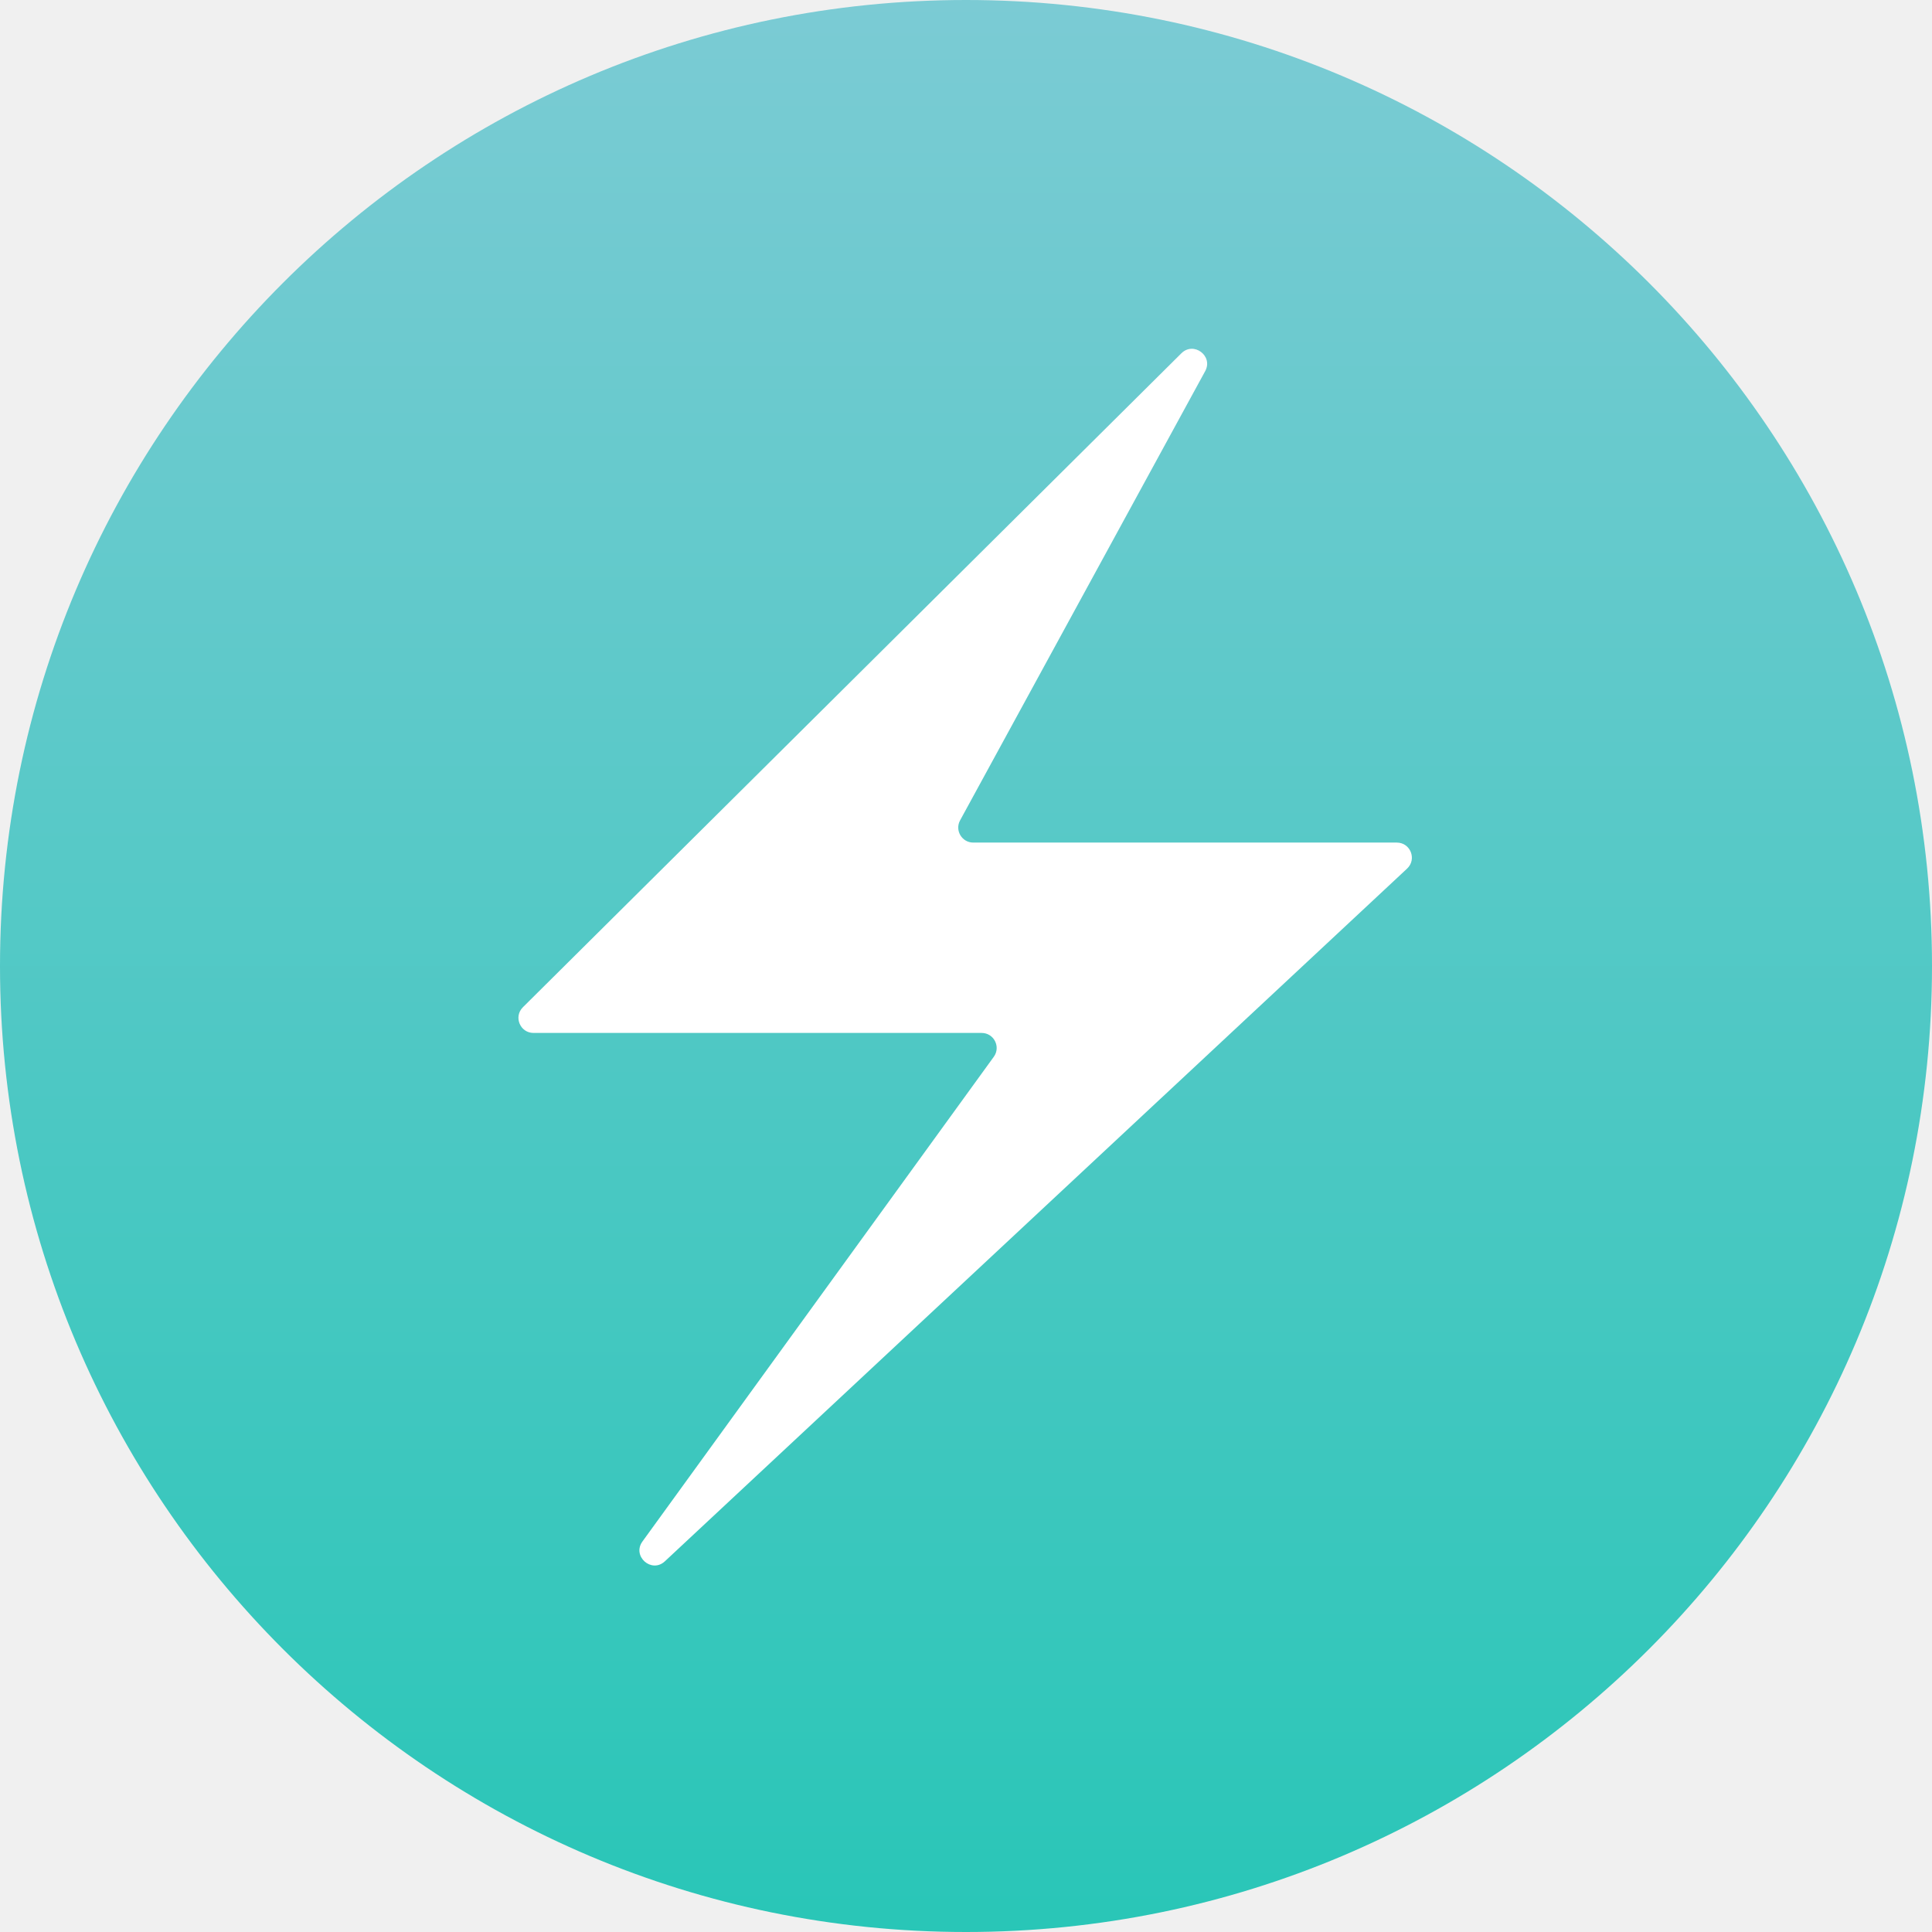
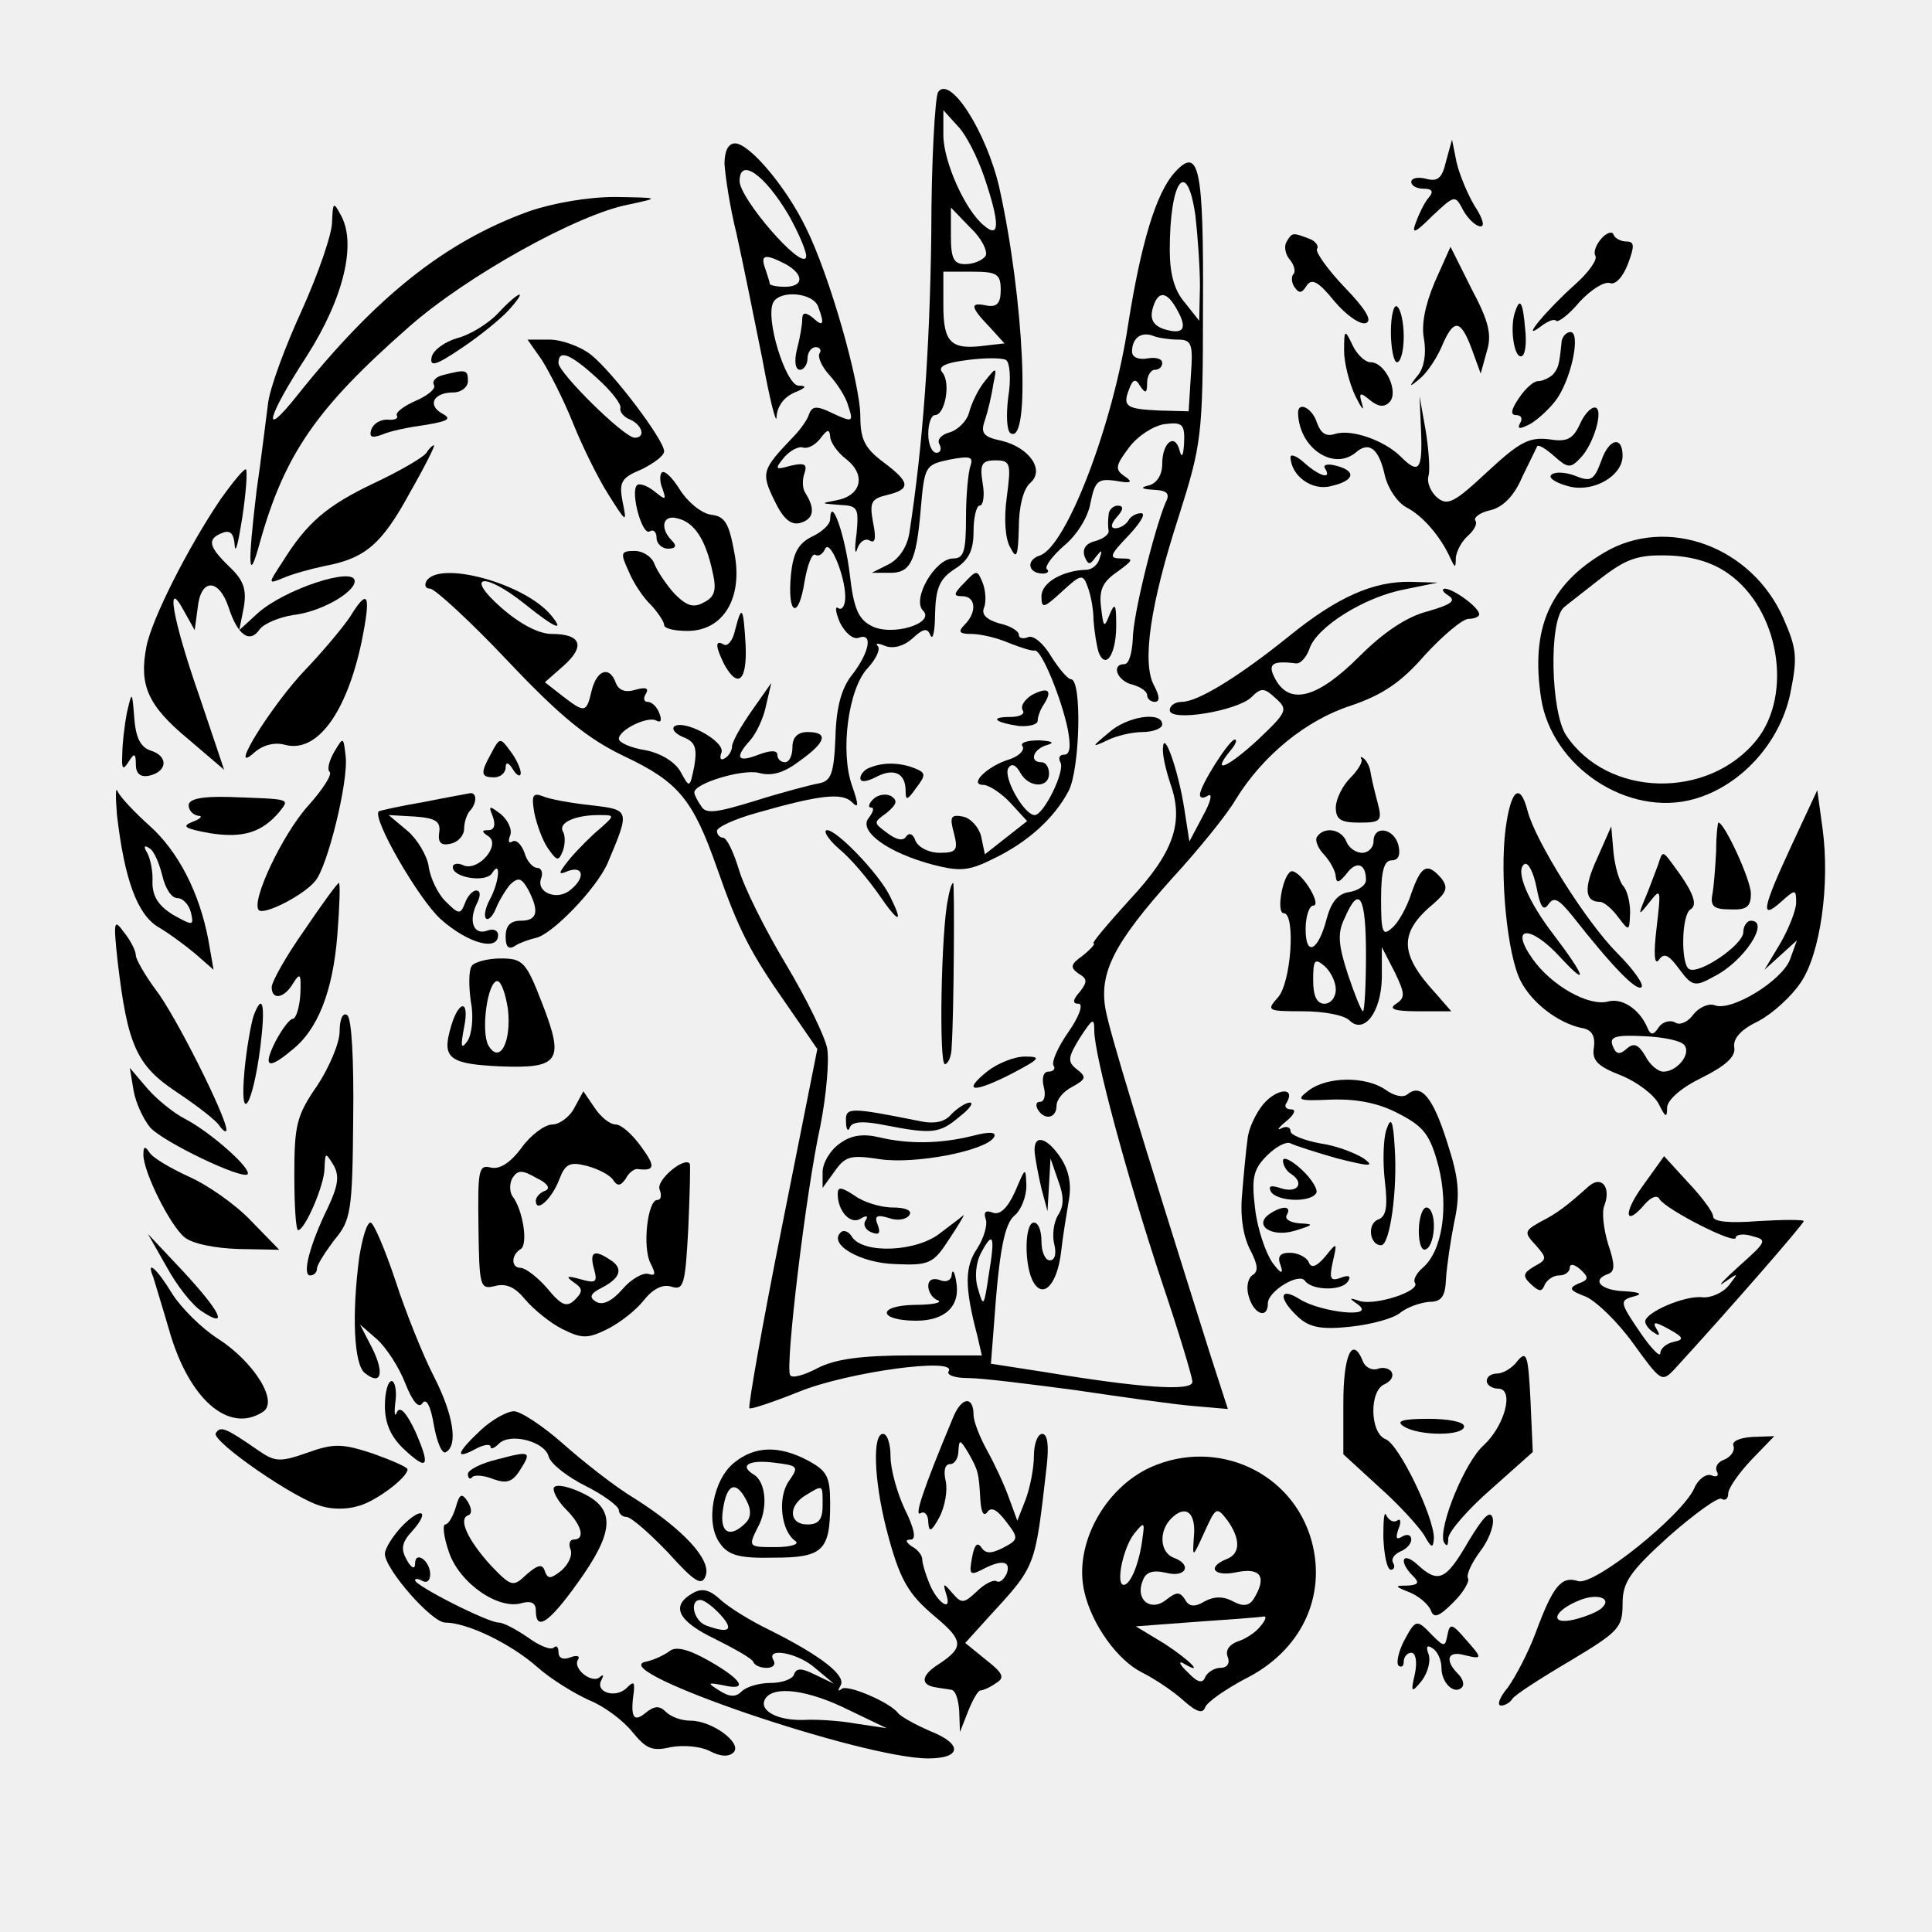
- <svg xmlns="http://www.w3.org/2000/svg" width="582" height="582" viewBox="0 0 582 582" fill="none">
-   <rect width="582" height="582" rx="291" fill="url(#paint0_linear)" />
-   <path d="M157.521 303.421L355.881 106.426C359.587 102.746 365.55 107.225 363.049 111.809L289.22 247.123C287.573 250.141 289.758 253.821 293.196 253.821H420.782C424.892 253.821 426.877 258.857 423.872 261.661L200.293 470.326C196.284 474.067 190.317 468.796 193.536 464.356L299.373 318.351C301.543 315.357 299.404 311.164 295.706 311.164H160.713C156.67 311.164 154.653 306.27 157.521 303.421Z" fill="white" />
-   <defs>
-     <linearGradient id="paint0_linear" x1="291" y1="0" x2="291" y2="582" gradientUnits="userSpaceOnUse">
-       <stop stop-color="#7BCBD4" />
-       <stop offset="1" stop-color="#29C6B7" />
-     </linearGradient>
-   </defs>
+ <svg xmlns="http://www.w3.org/2000/svg" version="1.0" width="256pt" height="256pt" viewBox="0 0 256 256" preserveAspectRatio="xMidYMid meet">
+   <g transform="translate(0,256) scale(0.1,-0.1)" fill="#000000" stroke="none">
+     <path d="M1243 2438 c-4 -7 -9 -92 -9 -189 -2 -152 -11 -278 -29 -395 -3 -19 -14 -35 -28 -42 l-22 -11 22 0 c29 -1 37 13 43 84 5 58 6 59 38 66 27 5 32 4 28 -8 -3 -8 -6 -39 -6 -69 0 -45 -3 -54 -17 -54 -24 0 -55 -54 -40 -69 17 -17 -42 -35 -69 -20 -17 9 -23 24 -28 68 -6 51 -25 106 -26 73 0 -7 -11 -17 -24 -23 -18 -9 -25 -21 -28 -51 -5 -53 10 -60 18 -9 4 23 10 38 14 36 5 -3 10 1 13 7 6 16 27 -35 27 -63 0 -11 -4 -18 -9 -15 -5 4 -4 -5 2 -19 7 -14 18 -23 25 -20 19 7 14 -19 -8 -48 -15 -18 -22 -44 -23 -84 -2 -49 -6 -58 -22 -61 -11 -2 -49 -12 -84 -23 -52 -16 -66 -18 -72 -7 -5 7 -9 15 -9 18 0 12 63 31 85 26 18 -5 34 0 55 16 35 25 38 38 10 38 -13 0 -20 -7 -20 -20 0 -11 -4 -20 -10 -20 -5 0 -10 4 -10 10 0 6 -9 6 -25 0 -28 -11 -32 -4 -11 19 8 9 18 30 21 46 l7 30 -26 -37 c-14 -20 -26 -41 -26 -47 0 -5 -4 -13 -10 -16 -5 -3 -7 0 -4 8 5 15 -51 45 -63 34 -3 -4 3 -10 13 -14 15 -6 18 -14 14 -38 -6 -29 -6 -30 -18 -8 -7 13 -26 25 -47 29 -19 3 -35 10 -35 15 0 12 39 31 50 24 6 -3 7 1 4 9 -3 9 -10 16 -16 16 -5 0 -6 5 -2 11 4 7 0 9 -14 5 -13 -4 -22 -1 -26 9 -8 23 -25 18 -32 -10 -7 -30 -9 -30 -39 -7 l-23 18 25 22 c29 26 23 42 -16 42 -17 0 -42 13 -67 35 -49 43 -23 48 31 5 41 -33 54 -38 35 -15 -35 42 -148 73 -165 45 -3 -6 -1 -10 5 -10 6 0 53 -43 103 -96 70 -74 106 -103 154 -126 72 -34 91 -57 123 -148 29 -83 44 -112 93 -182 l40 -58 -47 -236 c-26 -130 -45 -238 -43 -240 1 -2 31 8 66 22 64 26 210 46 198 27 -3 -5 8 -9 26 -9 18 0 82 -8 142 -16 61 -9 131 -19 156 -21 l46 -4 -23 71 c-93 295 -133 426 -139 458 -9 49 11 88 88 174 35 38 73 85 84 104 36 59 94 106 153 125 41 14 66 30 98 67 24 26 50 48 58 48 8 0 14 3 14 6 0 9 -33 33 -45 34 -5 0 -4 -4 4 -9 11 -7 4 -12 -27 -21 -28 -7 -59 -28 -91 -60 -55 -55 -92 -65 -111 -30 -11 20 -5 25 27 21 6 -1 14 8 18 19 9 29 73 69 126 79 l44 9 -36 1 c-49 1 -97 -20 -161 -72 -67 -54 -121 -87 -142 -87 -9 0 -16 -5 -16 -11 0 -16 89 -1 108 17 13 13 17 13 32 -1 17 -15 16 -18 -23 -55 -40 -37 -63 -47 -37 -15 7 8 10 15 6 15 -7 0 -46 -61 -46 -73 0 -5 5 -5 11 -1 6 3 3 -9 -7 -27 l-18 -34 -7 45 c-8 50 -27 104 -28 79 -1 -9 4 -30 10 -48 18 -51 4 -91 -54 -153 -29 -32 -51 -58 -48 -58 3 0 -3 -7 -14 -16 -17 -12 -17 -16 -6 -24 12 -7 12 -11 2 -24 -10 -11 -10 -16 -2 -16 7 0 1 -17 -13 -37 -14 -20 -23 -40 -20 -45 3 -4 0 -8 -7 -8 -6 0 -9 -8 -6 -20 3 -11 1 -20 -5 -20 -5 0 -6 -4 -3 -10 9 -15 25 -12 25 5 0 8 9 19 21 25 18 10 19 13 6 23 -13 10 -12 16 4 42 17 26 19 27 19 9 0 -32 43 -192 89 -331 23 -68 41 -128 41 -134 0 -13 -69 -8 -196 13 l-71 11 4 51 c7 100 14 135 28 146 8 7 15 24 15 39 -1 25 -1 25 -15 -8 -10 -22 -20 -31 -29 -28 -10 4 -13 1 -10 -8 3 -7 -2 -25 -11 -39 -17 -25 -17 -51 0 -116 l6 -26 -93 0 c-68 0 -102 -5 -125 -17 -17 -9 -34 -14 -36 -9 -7 10 21 244 40 330 8 41 12 87 9 103 -3 16 -28 67 -55 112 -27 45 -55 101 -62 125 -7 23 -16 42 -21 42 -4 0 -8 4 -8 9 0 5 24 16 53 24 84 24 113 27 126 14 9 -9 9 -4 0 22 -16 45 -5 129 21 156 11 12 17 25 13 29 -4 4 1 4 10 0 11 -4 25 0 36 10 15 14 20 14 24 4 3 -7 6 6 6 29 1 34 6 46 26 59 19 12 25 25 25 50 0 19 4 34 8 34 5 0 7 14 4 30 -4 25 -1 30 17 30 20 0 21 -4 15 -49 -4 -29 -2 -56 5 -67 8 -16 10 -11 11 27 0 28 6 51 15 59 20 17 -1 47 -38 56 -24 5 -28 10 -22 27 4 12 9 33 11 47 5 24 5 25 -11 5 -9 -11 -18 -30 -21 -42 -3 -11 -15 -23 -26 -26 -11 -3 -17 -10 -13 -16 3 -6 1 -11 -4 -11 -6 0 -11 11 -11 25 0 14 4 25 9 25 13 0 21 42 10 56 -7 8 2 13 33 17 23 3 46 3 51 0 5 -3 7 -25 3 -49 -3 -24 -2 -45 3 -48 27 -17 18 178 -15 326 -17 73 -65 149 -81 126z m61 -112 c21 -62 21 -83 0 -65 -25 20 -54 85 -54 120 l0 33 19 -21 c11 -11 26 -41 35 -67z m2 -105 c-4 -6 -16 -11 -27 -11 -15 0 -19 7 -19 37 l0 38 26 -27 c15 -14 23 -31 20 -37z m20 -45 c0 -18 -5 -23 -18 -21 -23 5 -23 -1 3 -28 l20 -22 -26 -3 c-45 -6 -55 4 -55 53 l0 45 38 0 c33 0 38 -3 38 -24z m-16 -1306 c-6 -41 -7 -43 -14 -18 -5 15 -3 35 4 48 16 30 19 23 10 -30z" />
+     <path d="M960 2343 c1 -16 7 -57 16 -93 8 -36 23 -110 34 -165 10 -55 19 -90 19 -77 1 14 10 26 24 32 15 6 17 9 5 9 -17 1 -45 91 -33 111 10 16 52 12 59 -6 9 -24 7 -28 -7 -15 -10 8 -14 7 -14 -2 0 -7 -3 -25 -7 -40 -4 -16 -2 -27 4 -27 5 0 10 7 10 15 0 8 5 15 11 15 5 0 8 -4 5 -8 -3 -5 3 -18 13 -29 10 -11 22 -29 25 -41 7 -21 6 -22 -20 -10 -22 11 -28 10 -32 -1 -2 -7 -12 -21 -21 -30 -41 -43 -43 -47 -25 -84 12 -25 22 -33 34 -30 18 5 21 18 7 40 -4 6 -4 18 -1 26 4 12 0 14 -18 10 -21 -6 -22 -5 -9 11 8 9 19 15 25 13 6 -2 16 3 23 12 9 12 12 13 13 3 0 -8 10 -22 22 -31 26 -21 19 -48 -14 -54 -21 -4 -21 -4 4 -6 25 -1 26 -4 23 -38 -3 -21 -2 -30 1 -20 3 9 10 14 16 11 8 -5 9 3 5 23 -5 27 -3 32 18 37 33 8 31 17 -5 44 -24 18 -30 30 -30 60 0 44 -41 188 -72 250 -26 54 -75 112 -94 112 -9 0 -14 -10 -14 -27z m85 -68 c14 -25 25 -51 23 -56 -6 -17 -88 78 -88 101 0 32 33 9 65 -45z m-4 -65 c25 -14 24 -30 -1 -30 -11 0 -20 2 -20 4 0 2 -3 11 -6 20 -7 19 0 20 27 6z" />
+     <path d="M1916 2346 c-5 -22 -11 -27 -26 -23 -11 3 -20 1 -20 -4 0 -5 7 -9 16 -9 12 0 14 -4 7 -12 -6 -7 -13 -22 -17 -33 -6 -16 -1 -14 22 9 30 28 30 28 41 7 7 -12 17 -21 23 -21 6 0 2 12 -8 27 -9 15 -20 41 -24 58 l-6 30 -8 -29z" />
+     <path d="M1557 2332 c-25 -27 -45 -94 -62 -201 -20 -134 -82 -295 -117 -307 -19 -6 -16 -24 4 -24 6 0 9 3 5 6 -3 3 7 17 23 31 17 14 32 38 35 57 6 29 10 32 33 29 21 -4 24 -2 12 6 -13 9 -12 14 6 38 12 16 33 29 47 31 24 3 27 0 26 -25 -1 -17 -3 -21 -6 -10 -6 24 -23 11 -23 -18 0 -14 -7 -25 -17 -28 -13 -3 -11 -5 6 -6 18 -1 22 -5 15 -18 -15 -37 -43 -149 -43 -180 -1 -18 -5 -33 -11 -33 -18 0 -10 -22 10 -27 11 -3 20 -9 20 -14 0 -5 5 -9 10 -9 7 0 7 7 -1 22 -16 30 -5 107 33 224 30 95 32 106 32 276 1 185 -5 215 -37 180z m27 -58 c3 -26 6 -68 6 -93 l-1 -46 -19 24 c-14 16 -20 38 -20 70 0 93 23 123 34 45z m-24 -125 c14 -25 8 -33 -18 -25 -14 5 -18 13 -15 26 7 26 19 25 33 -1z m1 -39 c18 0 20 -6 17 -47 l-3 -48 -38 1 c-44 2 -50 5 -41 28 5 14 9 15 15 4 7 -10 9 -9 9 5 0 9 5 17 10 17 6 0 10 4 10 9 0 6 -9 8 -20 6 -12 -2 -20 2 -20 9 0 18 12 27 28 21 7 -3 23 -5 33 -5z" />
+     <path d="M701 2280 c-111 -40 -203 -113 -308 -245 -47 -59 -40 -29 14 54 49 77 66 150 44 187 -9 17 -10 16 -11 -10 0 -16 -18 -68 -40 -117 -22 -48 -43 -104 -45 -125 -3 -22 -9 -73 -15 -114 -12 -100 -11 -125 4 -70 33 118 75 179 198 287 76 67 223 149 291 162 42 9 42 9 -18 10 -36 0 -82 -8 -114 -19z" />
+     <path d="M2122 2244 c-7 -8 -11 -18 -8 -23 3 -5 -9 -22 -27 -38 -37 -33 -74 -77 -46 -56 9 7 18 11 21 8 2 -3 17 8 31 25 15 16 32 27 40 25 7 -3 17 7 24 25 9 24 9 30 -2 30 -7 0 -15 4 -17 9 -1 5 -9 3 -16 -5z" />
+     <path d="M1705 2240 c-4 -6 -2 -17 4 -24 6 -7 8 -16 5 -19 -3 -3 -3 -11 1 -17 6 -9 10 -9 16 1 7 11 16 6 37 -20 16 -19 35 -32 42 -29 9 3 -1 19 -28 47 -23 24 -39 47 -37 51 3 4 -2 11 -11 14 -21 8 -22 8 -29 -4z" />
+     <path d="M1901 2186 c-13 -31 -18 -57 -14 -76 3 -19 0 -37 -8 -47 -13 -16 -12 -17 2 -5 9 7 22 26 29 42 16 38 25 38 40 -2 l12 -33 8 29 c7 22 3 40 -20 83 l-28 56 -21 -47z" />
+     <path d="M660 2145 c-13 -14 -38 -29 -54 -33 -17 -5 -32 -16 -34 -25 -3 -14 6 -11 40 12 24 16 52 39 62 50 27 30 14 26 -14 -4z" />
+     <path d="M1843 2120 c0 -22 4 -40 8 -40 5 0 9 15 9 34 0 19 -4 37 -9 40 -4 3 -8 -12 -8 -34z" />
+     <path d="M2008 2148 c-8 -20 -2 -63 8 -60 5 1 7 17 5 35 -3 37 -7 43 -13 25z" />
+     <path d="M1781 2095 c0 -16 7 -43 15 -60 8 -16 12 -21 9 -11 -5 16 -3 17 10 6 11 -9 19 -10 26 -3 13 13 -5 53 -25 53 -7 0 -18 10 -24 23 -10 21 -11 21 -11 -8z" />
+     <path d="M2069 2105 c-3 -29 -4 -33 -12 -42 -5 -4 -13 -8 -19 -8 -6 0 -17 -10 -25 -22 -11 -16 -12 -23 -4 -23 7 0 9 -5 5 -11 -4 -8 0 -8 15 0 11 7 27 22 35 34 20 31 30 87 17 87 -6 0 -12 -7 -12 -15z" />
+     <path d="M718 2083 c10 -16 29 -53 41 -83 12 -30 33 -73 47 -95 24 -38 25 -39 19 -10 -5 26 -2 32 25 43 16 8 30 18 30 24 0 15 -68 105 -97 128 -14 11 -39 20 -55 20 l-29 0 19 -27z m73 -24 c19 -17 33 -35 31 -40 -1 -5 5 -12 13 -15 16 -7 21 -24 6 -24 -14 0 -101 86 -101 99 0 18 15 13 51 -20z" />
+     <path d="M587 2063 c-9 -2 -15 -8 -12 -13 3 -5 -8 -14 -24 -21 -16 -7 -28 -16 -25 -20 2 -4 -4 -6 -13 -5 -9 0 -18 -5 -21 -13 -3 -10 0 -12 14 -7 11 5 36 10 58 13 30 5 35 8 22 15 -20 11 -12 28 15 28 10 0 19 7 19 15 0 15 -2 16 -33 8z" />
+     <path d="M1883 1988 c2 -51 -3 -57 -27 -33 -21 21 -65 37 -87 30 -12 -4 -19 1 -24 15 -6 19 -25 29 -25 13 1 -46 46 -77 76 -53 18 16 31 6 39 -30 4 -17 16 -35 28 -42 22 -11 46 -39 59 -68 6 -13 7 -13 7 1 1 9 8 22 16 29 8 7 13 16 10 20 -3 4 6 11 20 14 17 4 32 20 42 44 10 20 19 39 20 41 2 2 12 -4 23 -14 17 -15 21 -16 34 -2 18 18 32 67 19 67 -6 0 -15 -11 -20 -23 -9 -19 -17 -23 -41 -19 -26 3 -39 -4 -81 -43 -44 -41 -53 -46 -67 -34 -8 7 -14 20 -11 29 2 8 0 36 -4 60 l-8 45 2 -47z" />
+     <path d="M2122 1950 c-10 -27 -14 -29 -36 -20 -14 5 -28 5 -31 0 -3 -4 9 -11 26 -15 32 -7 69 15 69 41 0 27 -18 23 -28 -6z" />
+     <path d="M565 1960 c-4 -6 -35 -24 -69 -40 -63 -30 -89 -52 -122 -105 -19 -29 -19 -29 1 -21 11 5 36 12 55 16 54 10 76 29 113 97 20 35 34 63 32 63 -2 0 -7 -5 -10 -10z" />
+     <path d="M1710 1954 c1 -25 29 -45 54 -38 31 7 34 20 6 27 -11 3 -18 1 -14 -4 9 -15 -8 -10 -28 8 -10 9 -18 12 -18 7z" />
+     <path d="M292 1898 c-42 -62 -91 -158 -98 -195 -10 -51 2 -78 55 -122 l48 -41 -33 98 c-36 103 -45 159 -20 112 l14 -25 4 30 c4 39 28 39 41 0 12 -37 28 -48 41 -29 6 8 26 16 44 19 37 4 82 30 82 45 0 20 -94 -11 -129 -43 l-24 -22 6 30 c4 24 0 36 -19 54 -28 27 -30 37 -9 45 10 4 15 -1 16 -17 1 -12 5 5 10 37 5 33 7 61 5 64 -2 2 -17 -16 -34 -40z" />
+     <path d="M877 1934 c-3 -3 -3 -13 1 -22 5 -15 4 -15 -11 -3 -10 8 -20 11 -23 8 -9 -9 7 -68 17 -61 5 3 9 -1 9 -9 0 -7 7 -14 15 -14 11 0 12 4 5 11 -16 16 -12 35 8 29 22 -5 37 -28 46 -70 6 -25 3 -34 -11 -41 -14 -8 -23 -5 -39 11 -11 12 -23 30 -27 40 -3 9 -15 17 -26 17 -19 0 -19 -3 -8 -27 6 -15 20 -36 30 -45 9 -10 17 -22 17 -26 0 -5 14 -8 31 -8 47 0 74 43 62 104 -7 38 -12 48 -31 50 -13 2 -31 17 -41 33 -10 16 -20 26 -24 23z" />
+     <path d="M1469 1878 c-1 -7 -1 -17 0 -21 1 -5 -7 -11 -18 -14 -12 -3 -17 -10 -14 -20 5 -12 7 -12 15 -1 8 10 9 10 5 -2 -2 -8 -10 -15 -18 -15 -31 -1 -59 -17 -59 -35 0 -17 3 -16 27 6 25 23 28 24 34 7 4 -10 8 -30 8 -45 1 -14 4 -34 7 -43 10 -24 24 1 23 40 0 25 -2 27 -9 10 -7 -18 -8 -16 -11 10 -3 23 2 34 21 47 22 16 23 18 6 18 -17 0 -16 4 9 30 16 17 24 30 17 30 -6 0 -14 -4 -17 -10 -3 -5 -11 -10 -17 -10 -7 0 -6 6 2 15 9 10 9 15 1 15 -6 0 -12 -6 -12 -12z" />
+     <path d="M2126 1828 c-73 -43 -98 -101 -84 -193 14 -91 115 -158 202 -134 62 17 114 74 128 139 10 49 9 60 -9 101 -42 95 -154 136 -237 87z m164 -28 c67 -47 86 -159 38 -220 -64 -80 -198 -77 -253 6 -20 31 -23 150 -3 169 2 2 23 18 47 37 36 28 51 33 91 32 32 -1 59 -9 80 -24z" />
+     <path d="M1278 1788 c-15 -15 -15 -18 -3 -18 18 0 20 -21 3 -38 -9 -9 -7 -12 9 -12 12 0 34 -5 50 -12 15 -6 31 -11 34 -10 9 2 36 -65 44 -105 4 -22 3 -33 -5 -33 -6 0 -8 -4 -5 -10 7 -11 -22 -70 -34 -70 -14 0 -42 50 -35 62 4 7 10 5 16 -6 11 -20 38 -21 38 -1 0 8 -4 15 -10 15 -17 0 -11 18 8 23 10 3 6 5 -11 6 -16 0 -26 -3 -22 -8 3 -5 -5 -13 -17 -17 -30 -9 -55 -34 -35 -34 7 0 24 -11 36 -24 l22 -24 -28 -22 -28 -22 -5 24 c-3 12 -14 24 -24 26 -16 3 -18 0 -12 -22 6 -23 3 -26 -19 -26 -14 0 -28 7 -32 16 -3 9 -8 11 -12 6 -4 -7 -13 -5 -25 4 -19 14 -19 14 -1 27 13 11 15 16 6 22 -7 4 -18 2 -24 -4 -6 -6 -7 -11 -3 -11 5 0 3 -6 -3 -14 -14 -17 25 -46 86 -62 35 -9 47 -8 79 8 46 22 81 54 100 90 15 29 18 148 3 148 -4 0 -16 14 -26 30 -10 17 -23 28 -30 26 -7 -3 -13 -2 -13 3 0 5 -12 12 -26 15 -17 5 -24 12 -20 21 3 8 2 23 -2 33 -7 17 -8 17 -24 0z" />
+     <path d="M464 1743 c-10 -15 -37 -47 -59 -70 -45 -47 -104 -142 -69 -111 12 11 28 15 42 11 42 -11 81 42 101 136 13 64 9 73 -15 34z" />
+     <path d="M974 1725 c-3 -14 -10 -22 -15 -19 -12 7 -11 -3 1 -27 18 -32 30 -21 28 26 -3 51 -5 55 -14 20z" />
+     <path d="M1367 1639 c-9 -6 -15 -14 -12 -20 4 -5 -4 -9 -16 -9 -28 0 -22 -7 11 -12 14 -1 25 2 25 7 0 6 4 16 9 23 11 18 4 22 -17 11z" />
+     <path d="M168 1615 c-3 -16 -6 -41 -6 -55 -1 -19 1 -21 8 -10 8 13 10 12 10 -3 0 -12 6 -17 17 -15 24 5 27 25 4 33 -14 4 -21 16 -23 43 -3 37 -3 37 -10 7z" />
+     <path d="M1469 1589 c-23 -19 -23 -20 -2 -10 12 6 33 11 47 11 14 0 26 5 26 10 0 18 -47 11 -71 -11z" />
+     <path d="M443 1564 c-7 -12 -10 -24 -6 -27 3 -4 -10 -24 -29 -45 -34 -38 -76 -127 -65 -138 7 -7 60 20 75 39 16 19 44 132 40 165 -3 26 -3 26 -15 6z" />
+     <path d="M651 1562 c-15 -27 -14 -32 4 -32 8 0 15 6 15 13 0 8 4 7 10 -3 5 -8 10 -10 10 -4 0 5 -6 19 -14 29 -13 18 -14 18 -25 -3z" />
+     <path d="M1804 1554 c2 -3 -4 -14 -15 -25 -10 -10 -19 -28 -19 -39 0 -16 7 -20 31 -20 29 0 31 2 24 28 -4 15 -8 32 -9 39 -1 7 -5 15 -9 18 -4 3 -5 2 -3 -1z" />
+     <path d="M1153 1543 c-7 -2 -13 -9 -13 -14 0 -6 8 -5 20 1 24 13 40 6 40 -18 0 -13 2 -13 14 4 13 17 13 20 -2 26 -20 8 -42 8 -59 1z" />
+     <path d="M155 1480 c10 -86 27 -131 54 -148 14 -8 37 -25 50 -36 l24 -21 -7 40 c-12 63 -40 117 -78 151 -19 17 -38 37 -42 45 -3 8 -3 -6 -1 -31z m60 -80 c4 -17 12 -30 20 -30 7 0 15 -8 18 -19 4 -18 3 -18 -24 -3 -19 12 -27 24 -27 43 1 14 -3 32 -7 39 -5 8 -4 11 3 6 6 -3 13 -20 17 -36z" />
+     <path d="M250 1493 c0 -7 6 -13 13 -14 6 0 3 -4 -8 -8 -15 -6 -10 -9 23 -15 44 -7 69 1 92 28 14 18 17 17 -67 20 -37 1 -53 -3 -53 -11z" />
+     <path d="M560 1497 c-30 -5 -56 -11 -58 -12 -10 -8 53 -117 82 -143 36 -32 76 -43 76 -21 0 6 -6 9 -14 6 -18 -7 -26 12 -14 36 5 10 5 17 -1 17 -5 0 -12 -8 -15 -17 -6 -15 -8 -15 -26 3 -10 10 -20 31 -22 46 -2 14 -15 36 -28 47 l-25 21 35 -2 c28 -2 34 -7 32 -21 -2 -13 2 -18 15 -15 10 2 18 11 18 20 0 9 4 20 8 24 9 10 9 24 0 23 -5 -1 -33 -6 -63 -12z" />
+     <path d="M708 1483 c3 -15 11 -37 18 -47 12 -17 14 -18 20 -3 3 9 3 20 0 25 -7 12 17 22 47 22 22 0 22 0 2 -18 -11 -9 -29 -27 -40 -40 -16 -20 -16 -22 -2 -16 20 7 23 -9 3 -25 -17 -15 -46 -4 -39 15 3 8 0 14 -5 14 -6 0 -14 9 -17 20 -4 11 -11 18 -16 15 -5 -3 -6 0 -3 8 3 8 -3 20 -12 28 -16 12 -17 12 -11 -3 4 -11 2 -18 -6 -18 -9 0 -9 -2 0 -8 17 -11 -12 -46 -32 -39 -8 4 -15 3 -15 -2 0 -14 44 -21 52 -8 12 19 10 -11 -3 -35 -6 -11 -8 -22 -5 -25 3 -3 9 3 13 13 4 10 13 25 19 32 11 10 15 9 24 -7 15 -29 12 -41 -10 -41 -14 0 -20 -7 -20 -21 0 -14 4 -18 13 -12 6 4 18 8 26 10 21 3 81 65 96 99 30 71 30 71 -22 77 -27 3 -55 8 -64 12 -13 5 -15 1 -11 -22z" />
+     <path d="M1995 1462 c-8 -62 2 -167 20 -202 15 -29 49 -55 80 -62 14 -2 19 -10 17 -26 -3 -17 5 -25 36 -37 22 -9 44 -26 50 -38 9 -18 11 -19 11 -4 1 10 19 26 46 39 32 16 45 28 43 40 -2 12 9 24 32 35 19 10 44 33 56 51 26 38 39 130 29 204 l-7 51 -34 -73 c-39 -84 -42 -100 -14 -75 19 17 20 17 20 -1 0 -10 -10 -35 -21 -54 l-21 -35 21 19 22 20 -9 -25 c-10 -28 -78 -70 -100 -61 -8 3 -21 -3 -28 -12 -7 -10 -18 -15 -24 -11 -7 4 -17 1 -22 -6 -7 -11 -11 -11 -15 -1 -10 24 -33 40 -52 35 -26 -7 -75 21 -100 56 -32 45 -3 46 37 2 38 -41 32 -24 -9 30 -34 44 -52 86 -39 94 5 3 12 -11 16 -31 5 -26 9 -32 16 -22 7 10 13 7 31 -15 55 -70 86 -101 92 -95 4 3 -11 24 -32 45 -41 41 -109 149 -119 189 -10 38 -22 28 -29 -24z m237 -287 c9 -12 -10 -35 -28 -35 -7 0 -18 9 -24 21 -9 15 -15 18 -25 9 -9 -8 -14 -7 -18 4 -5 12 3 15 41 13 26 -1 50 -6 54 -12z" />
+     <path d="M2274 1433 c-1 -21 -3 -47 -5 -58 -3 -16 2 -20 24 -20 22 -1 27 4 27 21 0 18 -35 94 -43 94 -1 0 -3 -17 -3 -37z" />
+     <path d="M1112 1435 c16 -13 39 -41 53 -61 26 -38 33 -39 14 -1 -15 30 -70 87 -83 87 -6 0 1 -12 16 -25z" />
+     <path d="M1745 1451 c-3 -5 2 -16 10 -24 8 -9 15 -22 15 -29 1 -9 5 -7 14 4 13 18 26 14 26 -8 0 -7 -10 -14 -22 -16 -15 -2 -24 -13 -30 -35 -11 -43 -28 -52 -28 -14 0 17 5 31 10 31 6 0 3 11 -6 25 -9 14 -20 23 -24 20 -11 -7 -19 -55 -9 -55 16 0 10 -93 -8 -112 -15 -17 -14 -18 33 -18 28 0 55 -5 62 -12 19 -19 42 10 43 56 l0 41 17 -33 c14 -29 14 -34 2 -42 -11 -7 -2 -10 29 -10 l44 0 -20 23 c-49 53 -50 81 -3 120 17 15 19 21 10 33 -19 22 -27 17 -40 -20 -6 -19 -18 -40 -26 -46 -12 -11 -14 -5 -14 39 0 37 4 51 14 51 9 0 12 7 9 20 -6 23 -33 27 -33 5 0 -8 -7 -15 -15 -15 -9 0 -18 7 -21 15 -7 17 -30 20 -39 6z m65 -156 c0 -41 -2 -75 -4 -75 -2 0 -11 22 -20 49 -13 40 -14 55 -4 75 19 44 28 29 28 -49z m-40 -46 c0 -11 -7 -19 -15 -19 -10 0 -15 10 -15 31 0 27 2 30 15 19 8 -7 15 -21 15 -31z" />
+     <path d="M2116 1422 c-18 -39 -16 -57 4 -57 5 0 16 -9 24 -20 15 -20 15 -19 16 6 0 14 -4 29 -9 35 -5 5 -11 25 -13 44 l-3 35 -19 -43z" />
+     <path d="M2197 1414 c-4 -10 -11 -30 -17 -44 -10 -24 -9 -24 6 -5 15 19 15 17 9 -35 -4 -33 -3 -50 3 -42 7 10 13 7 27 -12 17 -23 21 -24 46 -10 40 20 75 74 49 74 -5 0 -10 -7 -10 -15 0 -17 -59 -57 -72 -49 -11 7 -10 72 2 79 10 6 4 23 -23 59 -14 19 -14 19 -20 0z" />
+     <path d="M403 1327 c-24 -34 -43 -68 -43 -75 0 -18 17 -15 29 6 9 14 10 11 9 -15 -1 -18 -6 -33 -10 -33 -4 0 -14 -13 -23 -30 -17 -34 -10 -38 21 -12 35 27 55 78 61 153 3 38 4 69 2 69 -2 0 -23 -29 -46 -63z" />
+     <path d="M1256 1368 c-9 -42 -12 -218 -4 -218 4 0 9 10 9 23 3 42 4 217 2 217 -2 0 -5 -10 -7 -22z" />
+     <path d="M156 1285 c13 -110 25 -137 78 -172 27 -18 53 -38 57 -45 5 -7 9 -9 9 -5 0 17 -68 153 -94 186 -14 19 -26 40 -26 45 0 6 -7 20 -16 31 -13 18 -14 15 -8 -40z" />
+     <path d="M625 1280 c-4 -6 -4 -27 -1 -48 4 -20 1 -44 -5 -52 -8 -11 -9 -7 -4 19 8 40 -9 35 -19 -5 -10 -37 2 -44 67 -47 78 -3 85 7 56 82 -22 57 -26 61 -56 61 -17 0 -35 -5 -38 -10z m48 -57 c5 -44 -11 -74 -26 -48 -10 19 -1 85 12 85 5 0 11 -17 14 -37z" />
+     <path d="M336 1214 c-3 -9 -9 -41 -12 -72 -7 -76 11 -48 21 31 7 56 3 73 -9 41z" />
+     <path d="M450 1193 c0 -15 -14 -48 -30 -72 -27 -39 -30 -52 -30 -118 0 -40 2 -73 5 -73 9 0 35 60 35 82 1 21 1 22 12 4 8 -14 6 -27 -7 -55 -25 -51 -35 -91 -24 -91 5 0 9 4 9 9 0 5 11 22 23 38 22 26 24 38 25 160 1 79 -2 134 -8 138 -6 4 -10 -6 -10 -22z" />
+     <path d="M1309 1141 c-35 -28 -20 -30 31 -4 38 20 41 23 18 23 -14 0 -36 -9 -49 -19z" />
+     <path d="M177 1115 c3 -17 13 -38 22 -49 17 -19 121 -69 129 -62 6 7 -48 55 -82 73 -16 8 -39 27 -51 41 l-23 27 5 -30z" />
+     <path d="M1734 1115 c-17 -13 -15 -14 31 -12 34 1 63 -5 89 -19 33 -17 41 -28 52 -69 14 -55 5 -113 -21 -135 -8 -7 -13 -16 -10 -20 7 -11 -52 -30 -73 -24 -15 5 -15 4 -2 -5 23 -18 -49 -10 -77 7 -28 18 -30 2 -3 -23 15 -14 31 -17 69 -13 28 3 58 11 67 19 9 7 26 13 38 14 16 0 21 7 22 30 1 17 6 51 11 76 8 36 6 58 -9 104 -19 61 -35 80 -53 65 -6 -5 -18 -2 -29 6 -26 18 -77 18 -102 -1z" />
+     <path d="M1674 1097 c-10 -12 -20 -33 -21 -47 -2 -14 -5 -46 -7 -71 -3 -29 1 -56 10 -74 11 -21 12 -30 3 -35 -6 -5 -8 -17 -4 -29 7 -23 25 -29 25 -8 0 16 41 41 49 30 9 -13 49 -14 57 -1 5 7 1 9 -9 5 -14 -5 -16 -2 -11 21 6 26 6 27 -10 7 -12 -14 -19 -16 -22 -7 -3 6 -14 12 -25 12 -13 0 -17 -5 -12 -17 4 -12 0 -11 -11 4 -9 13 -20 45 -23 72 -5 41 -2 52 16 70 12 12 26 19 31 16 6 -3 34 -12 62 -20 44 -11 50 -11 35 0 -11 7 -36 17 -58 20 -21 4 -39 11 -39 16 0 6 -6 7 -12 4 -7 -4 -4 1 6 9 11 9 14 16 7 16 -7 0 -10 4 -6 9 12 21 -13 19 -31 -2z" />
+     <path d="M761 1092 c-6 -12 -20 -22 -29 -22 -10 0 -29 -14 -41 -31 -15 -20 -29 -29 -41 -26 -16 4 -17 -4 -16 -79 1 -79 2 -83 22 -78 15 4 27 -2 40 -18 11 -13 33 -31 49 -39 26 -13 34 -13 60 0 16 8 38 25 48 38 12 15 25 22 37 18 16 -5 18 3 22 77 2 46 3 84 2 86 -7 10 -45 -22 -40 -34 3 -8 2 -14 -3 -14 -13 0 -20 -63 -9 -84 7 -14 7 -17 -3 -14 -7 2 -23 -7 -34 -20 -14 -16 -26 -22 -35 -17 -10 6 -8 11 8 19 25 13 28 26 10 37 -21 14 -27 10 -21 -12 5 -18 3 -20 -18 -14 -18 5 -20 4 -9 -4 12 -8 13 -12 2 -23 -11 -11 -18 -8 -37 15 -13 15 -29 27 -35 27 -13 0 -13 17 0 25 10 6 3 52 -11 70 -4 6 -4 17 0 24 7 11 13 11 32 0 15 -7 19 -14 11 -17 -6 -2 -12 -8 -12 -13 0 -17 21 2 31 28 8 21 14 24 37 18 15 -4 30 -12 34 -18 6 -9 10 -9 17 1 4 8 11 13 15 13 24 -3 25 3 6 29 -12 17 -27 30 -34 30 -8 0 -20 10 -28 22 l-15 22 -12 -22z" />
+     <path d="M1261 1084 c-9 -11 -23 -14 -45 -9 -90 18 -96 18 -95 -1 0 -11 3 -14 5 -8 3 8 18 9 47 3 62 -12 72 -11 98 11 13 10 20 19 14 19 -5 0 -16 -7 -24 -15z" />
+     <path d="M1837 1063 c-4 -12 -5 -42 -2 -68 4 -34 2 -47 -9 -51 -15 -6 -11 -34 4 -34 12 0 22 75 18 130 -2 36 -5 41 -11 23z" />
+     <path d="M1113 1045 c-13 -9 -23 -26 -23 -38 l0 -21 16 22 c14 20 21 22 60 16 46 -7 140 11 151 29 4 7 -5 8 -28 2 -44 -11 -86 -11 -124 -2 -21 5 -37 3 -52 -8z" />
+     <path d="M1371 1033 c1 -10 5 -31 9 -48 l8 -30 2 35 2 35 10 -29 c8 -21 8 -34 0 -46 -6 -10 -8 -27 -5 -39 3 -12 1 -21 -6 -21 -6 0 -11 11 -11 25 0 14 -4 25 -10 25 -13 0 -13 -60 0 -80 13 -21 31 -1 36 41 2 19 7 49 10 67 4 21 1 40 -10 57 -19 29 -37 33 -35 8z" />
+     <path d="M190 1030 c0 -23 35 -93 54 -109 10 -9 41 -15 72 -16 l54 -1 -38 39 c-20 21 -57 47 -82 58 -24 11 -48 25 -52 32 -6 9 -8 8 -8 -3z" />
+     <path d="M1700 1022 c0 -6 5 -14 10 -17 19 -12 10 -26 -11 -20 -15 5 -19 4 -15 -4 8 -13 52 -15 60 -2 3 4 -6 19 -19 31 -14 13 -25 18 -25 12z" />
+     <path d="M2177 989 c-27 -37 -24 -56 3 -24 8 9 16 12 19 6 9 -14 101 -61 101 -51 0 4 10 6 22 2 20 -5 19 -7 -18 -40 -21 -19 -30 -29 -19 -21 19 13 19 13 6 -4 -8 -10 -24 -17 -35 -16 -23 3 -76 -20 -76 -32 0 -4 5 -11 12 -15 7 -5 8 -3 3 5 -6 10 -2 10 16 0 20 -11 21 -14 7 -17 -10 -2 -18 -9 -18 -15 0 -6 -11 5 -25 25 -30 44 -30 45 -7 51 9 3 2 5 -15 6 -32 1 -45 15 -22 23 9 3 9 13 0 39 -6 20 -9 43 -5 52 9 24 -4 40 -21 25 -29 -26 -42 -36 -64 -47 -21 -12 -22 -14 -6 -31 15 -17 15 -19 -2 -28 -15 -9 -16 -13 -4 -24 11 -10 14 -10 18 0 3 6 11 12 19 12 8 0 14 5 14 10 0 6 6 5 14 -2 12 -11 11 -14 -3 -19 -13 -6 -11 -9 10 -17 14 -6 43 -34 63 -62 37 -51 38 -52 55 -34 67 73 171 192 171 196 0 2 -27 2 -60 0 -38 -3 -60 -1 -60 6 0 6 -15 26 -33 45 l-32 35 -28 -39z" />
+     <path d="M1110 978 c0 -23 17 -41 30 -33 8 5 11 4 7 -2 -4 -6 0 -13 8 -16 10 -4 12 -1 8 10 -5 12 -1 14 15 9 11 -4 23 -2 27 4 4 6 -5 10 -22 10 -16 0 -39 7 -51 16 -17 11 -22 12 -22 2z" />
+     <path d="M1683 952 c-23 -15 1 -32 32 -23 26 8 27 9 7 10 -13 1 -20 6 -17 11 7 12 -5 13 -22 2z" />
+     <path d="M1880 929 c0 -17 4 -28 10 -24 6 3 10 17 10 31 0 13 -4 24 -10 24 -5 0 -10 -14 -10 -31z" />
+     <path d="M1247 927 c-31 -26 -103 -29 -118 -6 -4 7 -11 10 -15 6 -17 -16 27 -41 73 -42 44 -2 50 1 70 32 12 18 21 33 20 33 -1 -1 -14 -11 -30 -23z" />
+     <path d="M476 894 c-10 -76 -7 -141 7 -153 22 -18 27 -1 10 33 l-16 31 23 -20 c12 -11 29 -37 37 -58 10 -25 18 -34 23 -26 5 7 11 -5 15 -30 4 -22 11 -39 16 -35 16 9 10 49 -16 100 -14 27 -37 84 -51 127 -14 42 -29 77 -33 77 -5 0 -11 -21 -15 -46z" />
+     <path d="M221 881 c13 -24 34 -51 47 -59 35 -23 25 -1 -25 53 l-47 50 25 -44z" />
+     <path d="M203 868 c2 -7 12 -39 21 -70 26 -92 79 -138 124 -109 22 13 -11 66 -59 97 -22 14 -49 41 -61 60 -20 33 -35 46 -25 22z" />
+     <path d="M1261 871 c0 -7 -7 -11 -16 -7 -9 3 -15 0 -15 -8 0 -8 6 -17 13 -19 6 -3 -7 -6 -31 -6 -51 -1 -48 -21 2 -21 39 0 59 20 53 52 -2 13 -5 17 -6 9z" />
+     <path d="M1780 701 l0 -68 48 -44 c26 -23 52 -52 59 -63 10 -18 12 -18 13 -4 0 28 -46 124 -64 131 -21 8 -22 65 -1 73 8 4 12 10 9 16 -3 5 -12 7 -19 4 -7 -2 -16 2 -19 10 -14 35 -26 9 -26 -55z" />
+     <path d="M2011 757 c-7 -10 -20 -17 -27 -17 -8 0 -14 -4 -14 -10 0 -5 7 -10 15 -10 22 0 9 -49 -19 -75 -25 -22 -60 -108 -53 -128 4 -7 6 -6 6 5 1 9 26 38 57 65 l55 49 -3 68 c-3 60 -5 67 -17 53z" />
+     <path d="M510 697 c0 -23 8 -41 25 -57 32 -30 36 -24 15 24 -12 25 -20 33 -24 25 -3 -8 -4 -2 -2 14 2 15 -1 27 -5 27 -5 0 -9 -15 -9 -33z" />
+     <path d="M1263 682 c-41 -98 -52 -133 -43 -127 5 3 10 -2 10 -12 1 -14 4 -13 15 7 7 14 11 35 8 48 -3 13 -1 22 6 22 6 0 11 8 11 18 1 15 2 15 13 -3 13 -23 14 -26 16 -62 1 -16 4 -23 9 -17 5 8 13 4 25 -12 17 -22 17 -24 -4 -35 -16 -8 -23 -8 -29 1 -5 7 -9 3 -12 -14 -4 -22 -3 -24 13 -16 26 14 39 12 33 -5 -4 -8 -9 -13 -14 -10 -4 2 -16 -4 -26 -14 -17 -16 -20 -16 -32 -2 -12 14 -13 14 -8 -2 8 -25 -13 -10 -23 16 -5 12 -9 26 -9 31 0 5 -6 13 -14 17 -8 6 -9 9 -1 9 7 0 5 14 -8 40 -10 21 -19 53 -19 70 0 16 -4 30 -10 30 -14 0 -12 -60 4 -124 18 -70 29 -88 66 -119 37 -31 37 -40 4 -62 -24 -15 -25 -28 -3 -31 5 -1 14 -2 19 -3 6 0 10 -13 11 -28 l1 -28 11 28 c6 15 13 27 16 27 3 0 13 4 21 10 12 7 9 13 -14 31 l-27 22 28 31 c67 73 64 66 80 204 3 27 1 42 -6 42 -6 0 -11 -13 -11 -29 0 -16 -5 -42 -11 -58 l-11 -28 -11 30 c-6 17 -19 45 -29 63 -10 18 -18 39 -18 47 0 26 -16 24 -27 -3z" />
+     <path d="M637 665 c-32 -30 -35 -40 -7 -25 11 6 20 7 20 3 0 -4 5 -2 11 4 15 15 61 3 66 -17 3 -10 25 -27 49 -39 24 -12 44 -27 44 -32 0 -5 5 -9 10 -9 6 0 30 -21 55 -47 36 -40 45 -45 50 -31 8 21 -30 62 -95 103 -25 15 -67 48 -94 72 -26 23 -56 43 -65 43 -9 0 -29 -11 -44 -25z" />
+     <path d="M1860 670 c20 -13 80 -13 80 0 0 6 -21 10 -47 10 -35 0 -44 -3 -33 -10z" />
+     <path d="M286 661 c-7 -10 107 -89 141 -97 13 -4 33 -4 46 0 23 5 67 38 67 49 0 3 -21 12 -46 21 -40 13 -51 14 -87 1 -37 -13 -43 -12 -66 4 -42 29 -49 32 -55 22z" />
+     <path d="M2297 644 c2 -6 -3 -14 -12 -18 -9 -3 -13 -10 -10 -16 3 -5 0 -8 -7 -5 -7 3 -18 -5 -23 -17 -16 -36 -133 -130 -154 -123 -22 7 -33 -6 -56 -68 -10 -27 -27 -59 -37 -73 -11 -13 -15 -24 -9 -24 5 0 12 4 15 9 3 5 37 27 76 50 65 39 70 44 70 76 0 28 9 42 61 89 34 30 66 53 70 50 5 -3 9 0 9 7 0 7 14 27 31 45 l30 31 -29 -1 c-17 -1 -28 -6 -25 -12z m-174 -214 c-4 -5 -21 -12 -37 -16 -34 -8 -28 12 8 26 23 9 42 2 29 -10z" />
+     <path d="M658 626 c-21 -5 -38 -14 -38 -19 0 -6 3 -8 6 -4 3 3 16 2 28 -3 17 -6 25 -4 35 12 16 25 14 26 -31 14z" />
+     <path d="M973 622 c-28 -22 -39 -80 -19 -107 11 -16 26 -20 71 -19 65 0 75 9 75 71 0 37 -4 44 -30 58 -38 20 -70 19 -97 -3z m72 -25 c-15 -22 -10 -66 9 -79 6 -4 -6 -8 -26 -8 -36 0 -37 0 -24 26 14 25 11 60 -5 70 -20 12 -7 20 26 16 33 -4 34 -5 20 -25z m-56 -25 c7 -13 6 -23 -1 -30 -21 -21 -35 -13 -30 18 5 34 17 39 31 12z m101 -7 c0 -18 -5 -25 -20 -25 -25 0 -26 25 -2 39 23 14 22 14 22 -14z" />
+     <path d="M1525 616 c-62 -28 -103 -104 -88 -166 10 -43 44 -90 76 -106 18 -9 43 -26 56 -38 17 -15 25 -17 28 -8 3 7 26 23 52 37 75 37 109 109 89 183 -25 91 -125 137 -213 98z m57 -92 c-2 -29 -2 -29 14 6 15 33 16 34 30 16 18 -25 18 -45 -1 -52 -27 -11 -16 -24 15 -17 31 6 39 -7 21 -36 -6 -9 -14 -10 -27 -3 -13 7 -25 7 -38 0 -13 -8 -21 -7 -26 3 -7 10 -11 10 -25 -1 -20 -16 -41 0 -31 25 4 12 13 15 31 11 27 -7 35 11 10 20 -18 7 -20 35 -3 52 19 19 33 8 30 -24z m-68 -1 c-4 -34 -16 -63 -25 -63 -11 0 -1 49 14 68 13 16 14 15 11 -5z m156 -118 c-6 -8 -20 -17 -30 -20 -11 -4 -17 -12 -13 -21 3 -8 -1 -14 -10 -14 -8 0 -17 -6 -20 -12 -3 -9 -10 -8 -23 6 -11 10 -13 16 -6 12 29 -17 9 4 -25 26 l-38 23 80 6 c44 3 84 6 89 7 5 1 3 -5 -4 -13z" />
+     <path d="M734 589 c-2 -4 4 -17 16 -29 21 -21 26 -40 10 -40 -5 0 -7 -6 -4 -13 3 -8 -3 -20 -12 -28 -14 -11 -18 -12 -22 -1 -3 10 -9 9 -24 -4 -18 -17 -20 -17 -47 11 -31 34 -44 62 -31 67 6 2 5 9 0 18 -8 12 -11 11 -16 -7 -4 -13 -10 -23 -14 -23 -4 0 -2 -17 5 -37 14 -41 66 -77 97 -67 12 3 18 0 18 -10 0 -28 17 -17 55 36 49 68 51 98 8 119 -18 9 -36 13 -39 8z" />
+     <path d="M532 537 c-12 -13 -22 -29 -22 -36 0 -20 62 -91 80 -91 29 0 87 -28 122 -59 18 -16 49 -35 69 -44 20 -8 45 -27 57 -42 18 -22 26 -26 51 -20 17 3 39 1 51 -5 15 -8 26 -8 32 -2 12 12 -28 42 -57 42 -12 0 -26 5 -33 12 -8 8 -15 8 -27 -2 -16 -13 -20 -5 -15 30 1 12 -1 12 -10 3 -15 -14 -42 -5 -33 11 3 6 3 8 -2 4 -10 -10 -37 11 -29 23 3 5 -2 6 -10 3 -10 -4 -16 -1 -16 7 0 7 -3 9 -6 6 -4 -4 -19 2 -34 13 -16 11 -33 20 -39 20 -15 0 -111 49 -111 56 0 3 5 2 10 -1 6 -3 10 1 10 9 0 18 -20 32 -20 14 0 -8 -5 -6 -11 5 -8 14 -7 23 7 38 25 28 12 33 -14 6z" />
+     <path d="M1833 523 c1 -24 5 -43 10 -43 4 0 6 4 3 9 -3 5 1 11 9 15 8 3 15 10 15 16 0 6 -5 8 -12 4 -8 -5 -9 -2 -5 10 4 9 3 15 -2 11 -5 -3 -11 1 -14 7 -3 7 -4 -6 -4 -29z" />
+     <path d="M1946 518 c-30 -52 -40 -57 -68 -31 -20 18 -25 4 -6 -15 9 -9 8 -12 -7 -13 -18 0 -17 -1 3 -9 12 -5 25 -16 28 -24 4 -11 11 -8 30 11 13 13 22 28 19 32 -2 5 5 20 16 35 11 14 19 34 17 44 -3 12 -12 3 -32 -30z" />
+     <path d="M918 449 c-30 -17 -20 -37 30 -61 26 -13 49 -26 50 -30 2 -5 10 -8 18 -8 9 0 12 5 9 10 -11 18 33 10 56 -11 l24 -20 -25 12 c-18 9 -25 9 -28 0 -2 -6 -16 -11 -31 -11 -15 0 -32 -5 -38 -11 -8 -8 -16 -8 -30 1 -16 10 -16 11 5 7 34 -8 26 7 -18 32 -28 16 -45 20 -53 13 -7 -5 -21 -12 -32 -14 -52 -12 288 -128 375 -128 44 0 46 19 3 36 -21 9 -40 20 -43 24 -10 14 -68 39 -75 32 -5 -4 -5 -2 -1 5 7 13 -26 39 -94 73 -25 12 -54 30 -65 40 -15 14 -25 16 -37 9z m37 -29 c18 -20 11 -25 -19 -14 -17 6 -23 34 -8 34 5 0 17 -9 27 -20z m170 -126 l50 -24 -40 6 c-22 4 -53 6 -70 5 -36 -1 -60 13 -51 28 11 18 57 12 111 -15z" />
+     <path d="M1860 385 c-7 -14 -10 -28 -7 -32 4 -3 7 -1 7 5 0 7 5 12 10 12 6 0 8 -12 5 -27 -6 -26 -5 -27 9 -10 8 11 12 26 9 35 -4 10 -2 13 5 8 7 -4 12 -16 12 -26 0 -20 17 -36 27 -26 4 4 1 12 -5 18 -18 18 -14 31 8 25 25 -6 25 -5 1 22 -17 20 -20 20 -23 5 -3 -16 -4 -17 -20 -1 -21 22 -22 22 -38 -8z" />
+   </g>
</svg>
